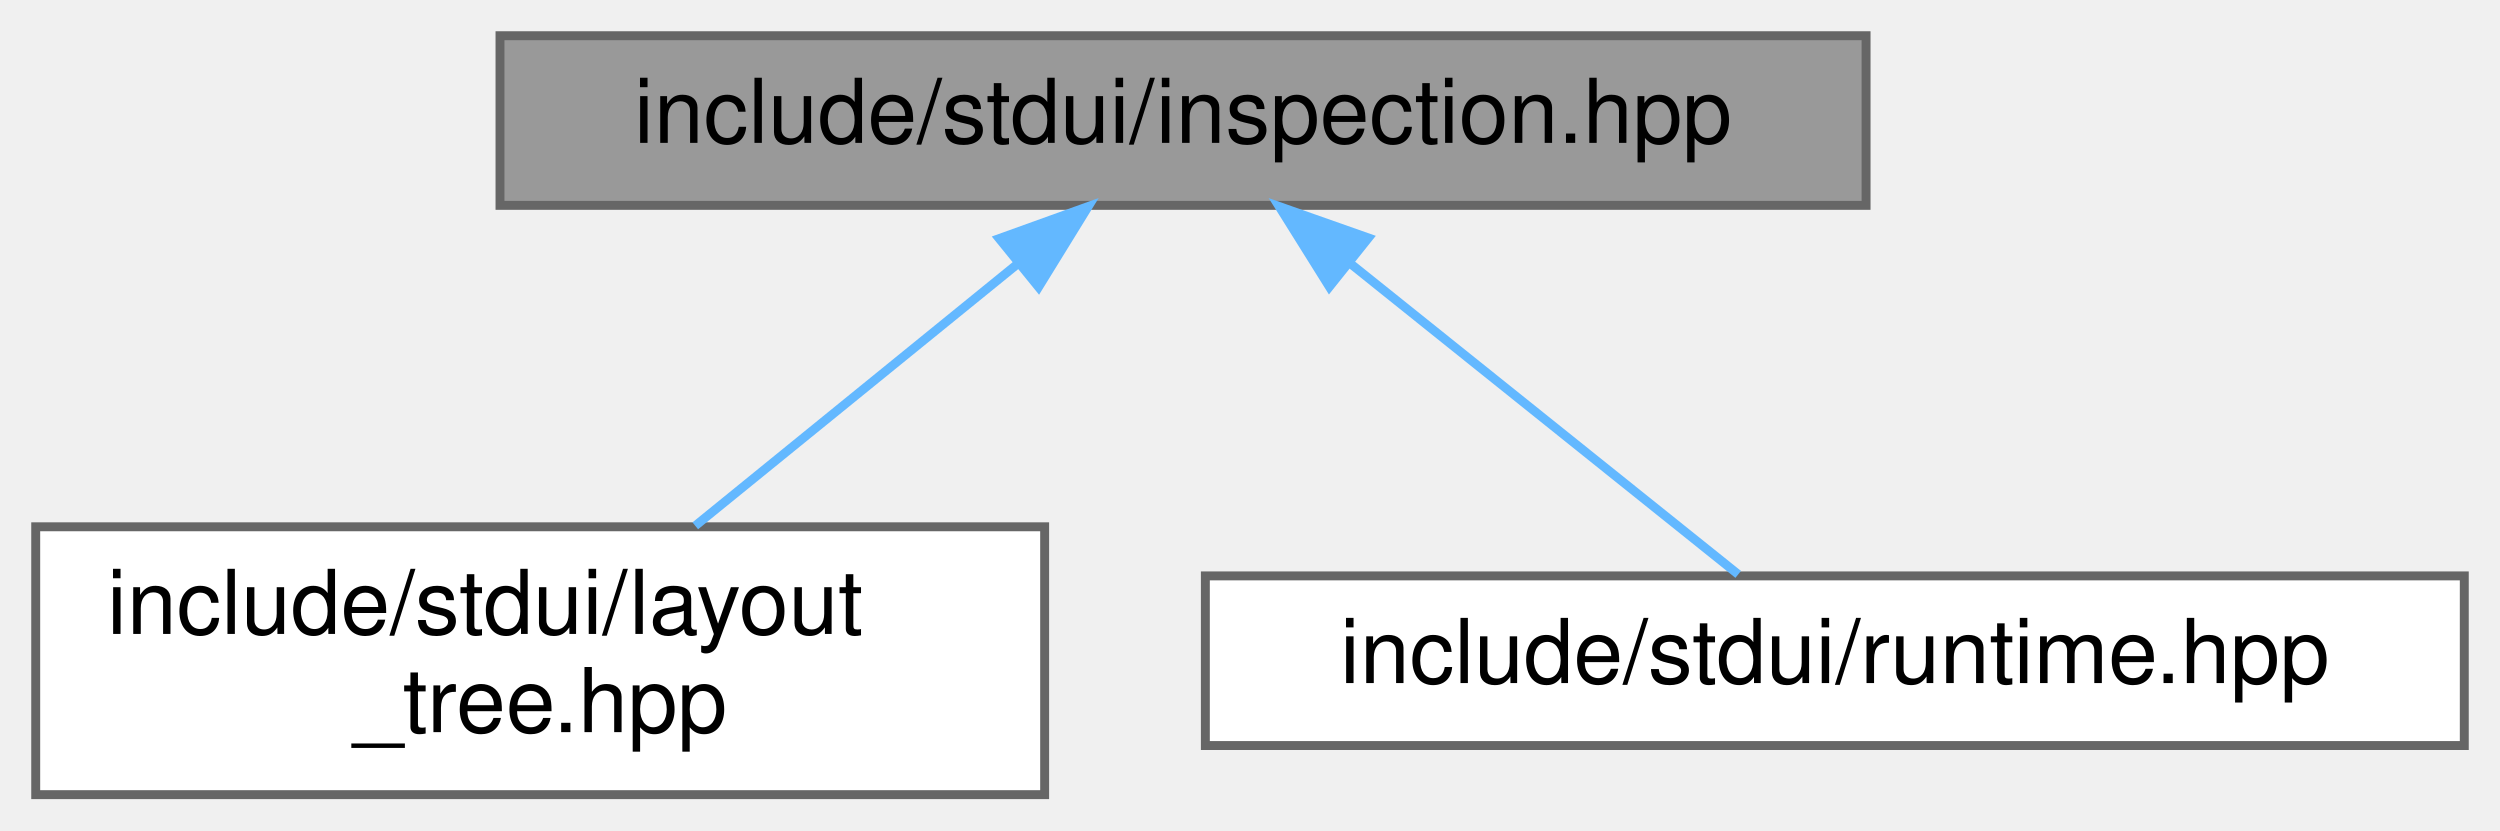
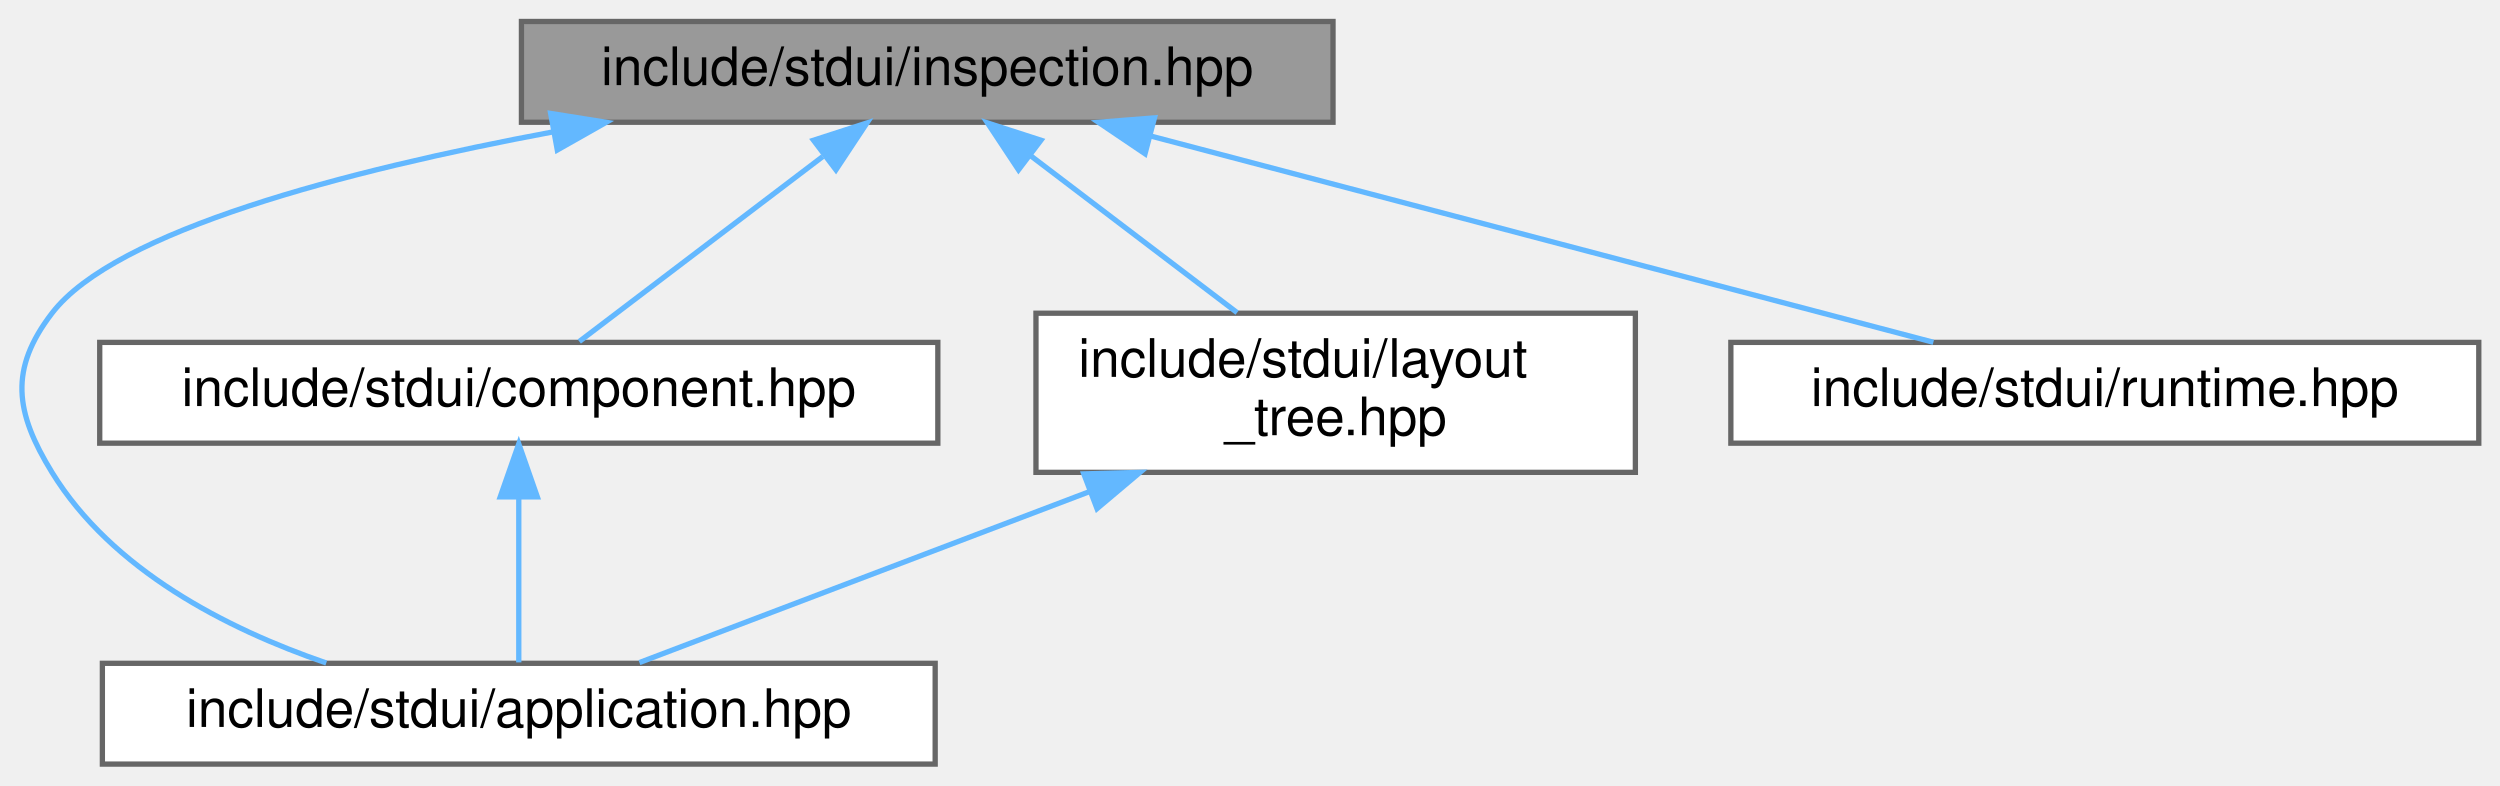
- <svg xmlns="http://www.w3.org/2000/svg" xmlns:xlink="http://www.w3.org/1999/xlink" width="280pt" height="93pt" viewBox="0.00 0.00 280.00 93.00">
-   <g id="graph0" class="graph" transform="scale(1 1) rotate(0) translate(4 89)">
+ <svg xmlns="http://www.w3.org/2000/svg" xmlns:xlink="http://www.w3.org/1999/xlink" width="471pt" height="148pt" viewBox="0.00 0.00 471.30 148.00">
+   <g id="graph0" class="graph" transform="scale(1 1) rotate(0) translate(4 144)">
    <g id="Node000001" class="node">
      <g id="a_Node000001">
        <a xlink:title=" ">
-           <polygon fill="#999999" stroke="#666666" points="205,-85 52,-85 52,-66 205,-66 205,-85" />
-           <text text-anchor="middle" x="128.5" y="-73" font-family="Helvetica,sans-Serif" font-size="10.00">include/stdui/inspection.hpp</text>
+           <polygon fill="#999999" stroke="#666666" points="247.3,-140 94.3,-140 94.3,-121 247.3,-121 247.3,-140" />
+           <text text-anchor="middle" x="170.8" y="-128" font-family="Helvetica,sans-Serif" font-size="10.00">include/stdui/inspection.hpp</text>
        </a>
      </g>
    </g>
    <g id="Node000002" class="node">
      <g id="a_Node000002">
-         <a xlink:href="layout__tree_8hpp.html" target="_top" xlink:title=" ">
-           <polygon fill="white" stroke="#666666" points="113,-30 0,-30 0,0 113,0 113,-30" />
-           <text text-anchor="start" x="8" y="-18" font-family="Helvetica,sans-Serif" font-size="10.00">include/stdui/layout</text>
-           <text text-anchor="middle" x="56.5" y="-7" font-family="Helvetica,sans-Serif" font-size="10.00">_tree.hpp</text>
+         <a xlink:href="application_8hpp.html" target="_top" xlink:title=" ">
+           <polygon fill="white" stroke="#666666" points="172.3,-19 15.3,-19 15.3,0 172.3,0 172.3,-19" />
+           <text text-anchor="middle" x="93.8" y="-7" font-family="Helvetica,sans-Serif" font-size="10.00">include/stdui/application.hpp</text>
        </a>
      </g>
    </g>
    <g id="edge1_Node000001_Node000002" class="edge">
      <g id="a_edge1_Node000001_Node000002">
        <a xlink:title=" ">
-           <path fill="none" stroke="#63b8ff" d="M110.04,-59.5C98.9,-50.45 84.81,-39 73.87,-30.11" />
-           <polygon fill="#63b8ff" stroke="#63b8ff" points="107.91,-62.28 117.88,-65.87 112.32,-56.85 107.91,-62.28" />
+           <path fill="none" stroke="#63b8ff" d="M100.39,-119.21C61.09,-111.86 17.69,-100.52 5.8,-85 -2.31,-74.42 -1.18,-66.36 5.8,-55 17.1,-36.62 38.59,-25.56 57.51,-19.06" />
+           <polygon fill="#63b8ff" stroke="#63b8ff" points="99.81,-122.66 110.28,-120.99 101.06,-115.77 99.81,-122.66" />
        </a>
      </g>
    </g>
    <g id="Node000003" class="node">
      <g id="a_Node000003">
-         <a xlink:href="runtime_8hpp.html" target="_top" xlink:title=" ">
-           <polygon fill="white" stroke="#666666" points="272,-24.5 131,-24.5 131,-5.5 272,-5.5 272,-24.5" />
-           <text text-anchor="middle" x="201.5" y="-12.5" font-family="Helvetica,sans-Serif" font-size="10.00">include/stdui/runtime.hpp</text>
+         <a xlink:href="component_8hpp.html" target="_top" xlink:title=" ">
+           <polygon fill="white" stroke="#666666" points="172.8,-79.5 14.8,-79.5 14.8,-60.5 172.8,-60.5 172.8,-79.5" />
+           <text text-anchor="middle" x="93.8" y="-67.5" font-family="Helvetica,sans-Serif" font-size="10.00">include/stdui/component.hpp</text>
        </a>
      </g>
    </g>
    <g id="edge2_Node000001_Node000003" class="edge">
      <g id="a_edge2_Node000001_Node000003">
        <a xlink:title=" ">
-           <path fill="none" stroke="#63b8ff" d="M147.17,-59.54C160.96,-48.49 179.24,-33.84 190.68,-24.67" />
-           <polygon fill="#63b8ff" stroke="#63b8ff" points="144.89,-56.88 139.27,-65.87 149.26,-62.35 144.89,-56.88" />
+           <path fill="none" stroke="#63b8ff" d="M151.11,-114.54C136.57,-103.49 117.28,-88.84 105.21,-79.67" />
+           <polygon fill="#63b8ff" stroke="#63b8ff" points="149.36,-117.61 159.44,-120.87 153.59,-112.03 149.36,-117.61" />
+         </a>
+       </g>
+     </g>
+     <g id="Node000004" class="node">
+       <g id="a_Node000004">
+         <a xlink:href="layout__tree_8hpp.html" target="_top" xlink:title=" ">
+           <polygon fill="white" stroke="#666666" points="304.3,-85 191.3,-85 191.3,-55 304.3,-55 304.3,-85" />
+           <text text-anchor="start" x="199.3" y="-73" font-family="Helvetica,sans-Serif" font-size="10.00">include/stdui/layout</text>
+           <text text-anchor="middle" x="247.8" y="-62" font-family="Helvetica,sans-Serif" font-size="10.00">_tree.hpp</text>
+         </a>
+       </g>
+     </g>
+     <g id="edge4_Node000001_Node000004" class="edge">
+       <g id="a_edge4_Node000001_Node000004">
+         <a xlink:title=" ">
+           <path fill="none" stroke="#63b8ff" d="M190.19,-114.77C202.16,-105.68 217.41,-94.09 229.22,-85.11" />
+           <polygon fill="#63b8ff" stroke="#63b8ff" points="188.01,-112.03 182.16,-120.87 192.24,-117.61 188.01,-112.03" />
+         </a>
+       </g>
+     </g>
+     <g id="Node000005" class="node">
+       <g id="a_Node000005">
+         <a xlink:href="runtime_8hpp.html" target="_top" xlink:title=" ">
+           <polygon fill="white" stroke="#666666" points="463.3,-79.5 322.3,-79.5 322.3,-60.5 463.3,-60.5 463.3,-79.5" />
+           <text text-anchor="middle" x="392.8" y="-67.5" font-family="Helvetica,sans-Serif" font-size="10.00">include/stdui/runtime.hpp</text>
+         </a>
+       </g>
+     </g>
+     <g id="edge6_Node000001_Node000005" class="edge">
+       <g id="a_edge6_Node000001_Node000005">
+         <a xlink:title=" ">
+           <path fill="none" stroke="#63b8ff" d="M212.94,-118.4C255.86,-107.08 321.5,-89.79 360.48,-79.52" />
+           <polygon fill="#63b8ff" stroke="#63b8ff" points="211.86,-115.06 203.08,-120.99 213.64,-121.83 211.86,-115.06" />
+         </a>
+       </g>
+     </g>
+     <g id="edge3_Node000003_Node000002" class="edge">
+       <g id="a_edge3_Node000003_Node000002">
+         <a xlink:title=" ">
+           <path fill="none" stroke="#63b8ff" d="M93.8,-50.16C93.8,-39.74 93.8,-27.3 93.8,-19.17" />
+           <polygon fill="#63b8ff" stroke="#63b8ff" points="90.3,-50.37 93.8,-60.37 97.3,-50.37 90.3,-50.37" />
+         </a>
+       </g>
+     </g>
+     <g id="edge5_Node000004_Node000002" class="edge">
+       <g id="a_edge5_Node000004_Node000002">
+         <a xlink:title=" ">
+           <path fill="none" stroke="#63b8ff" d="M201.29,-51.33C173.25,-40.68 138.77,-27.58 116.54,-19.14" />
+           <polygon fill="#63b8ff" stroke="#63b8ff" points="200.32,-54.71 210.91,-54.99 202.81,-48.16 200.32,-54.71" />
        </a>
      </g>
    </g>
  </g>
</svg>
